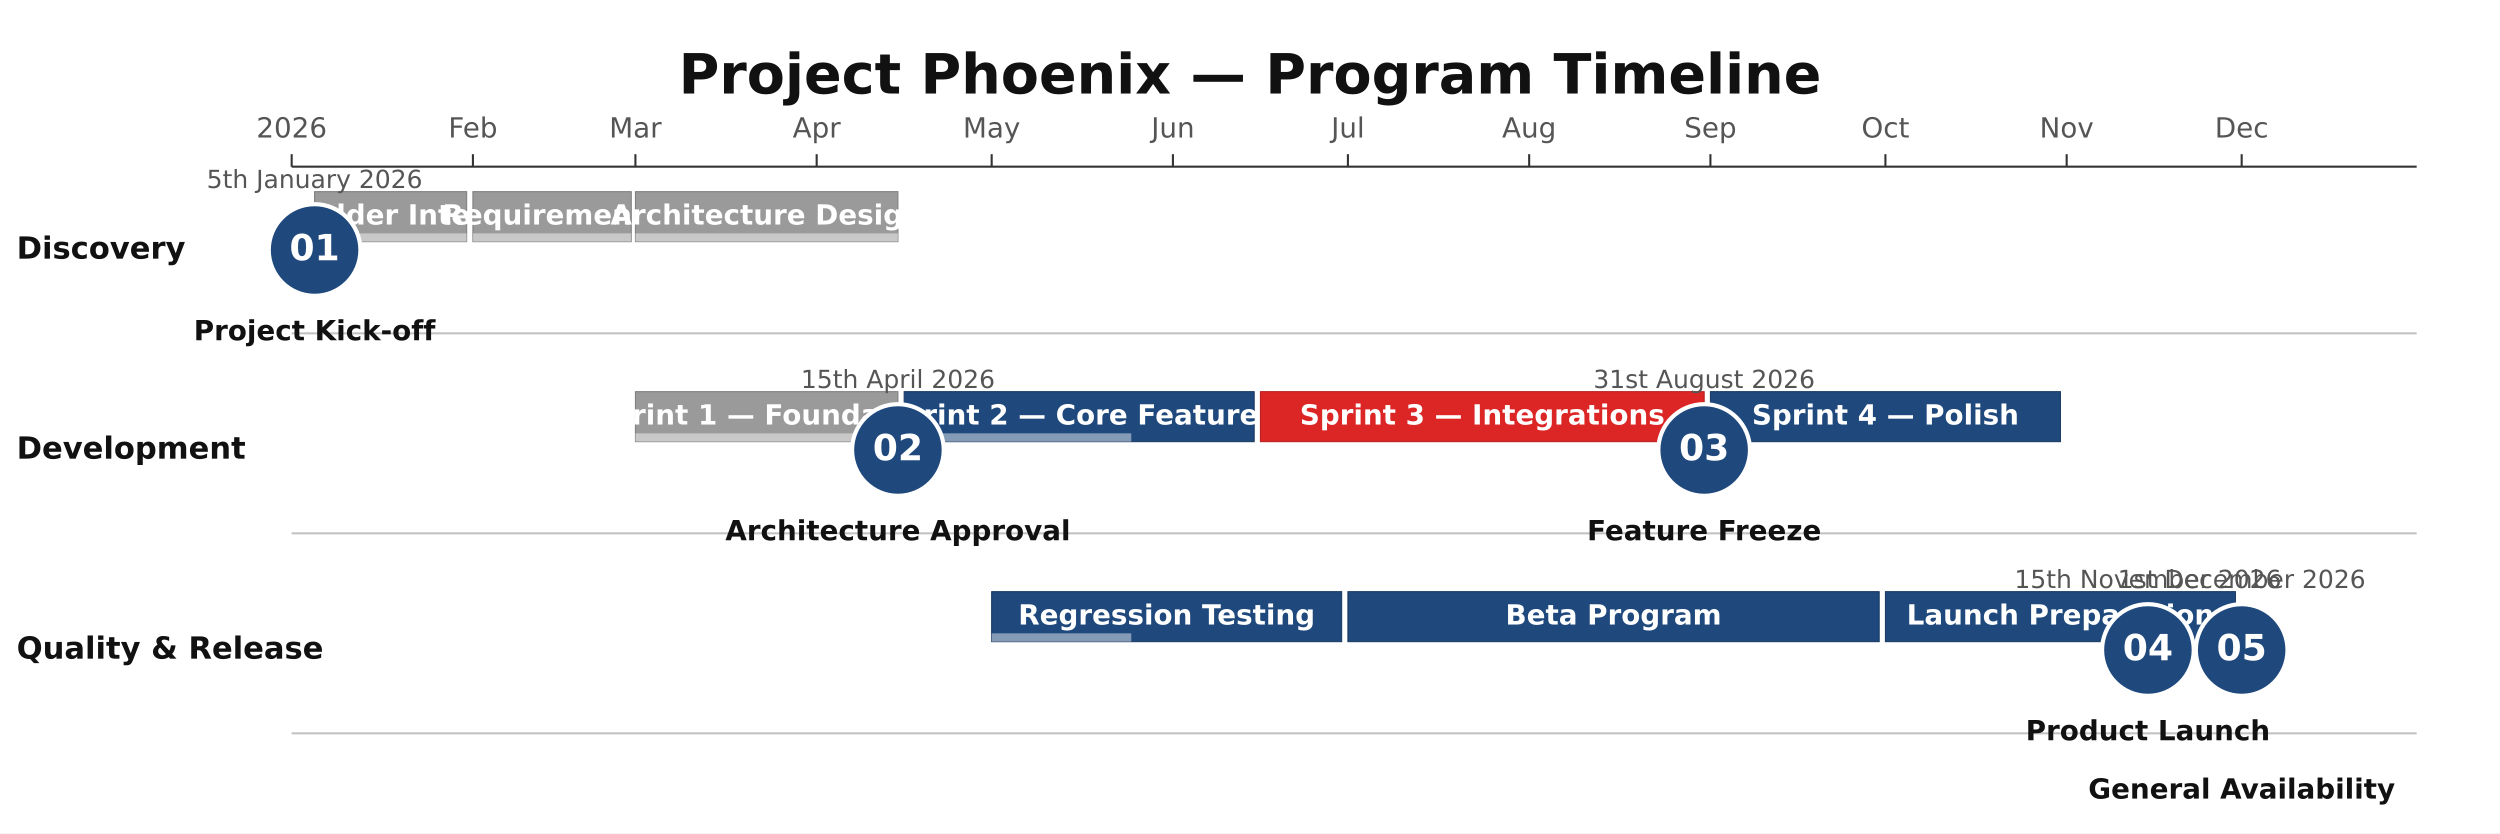
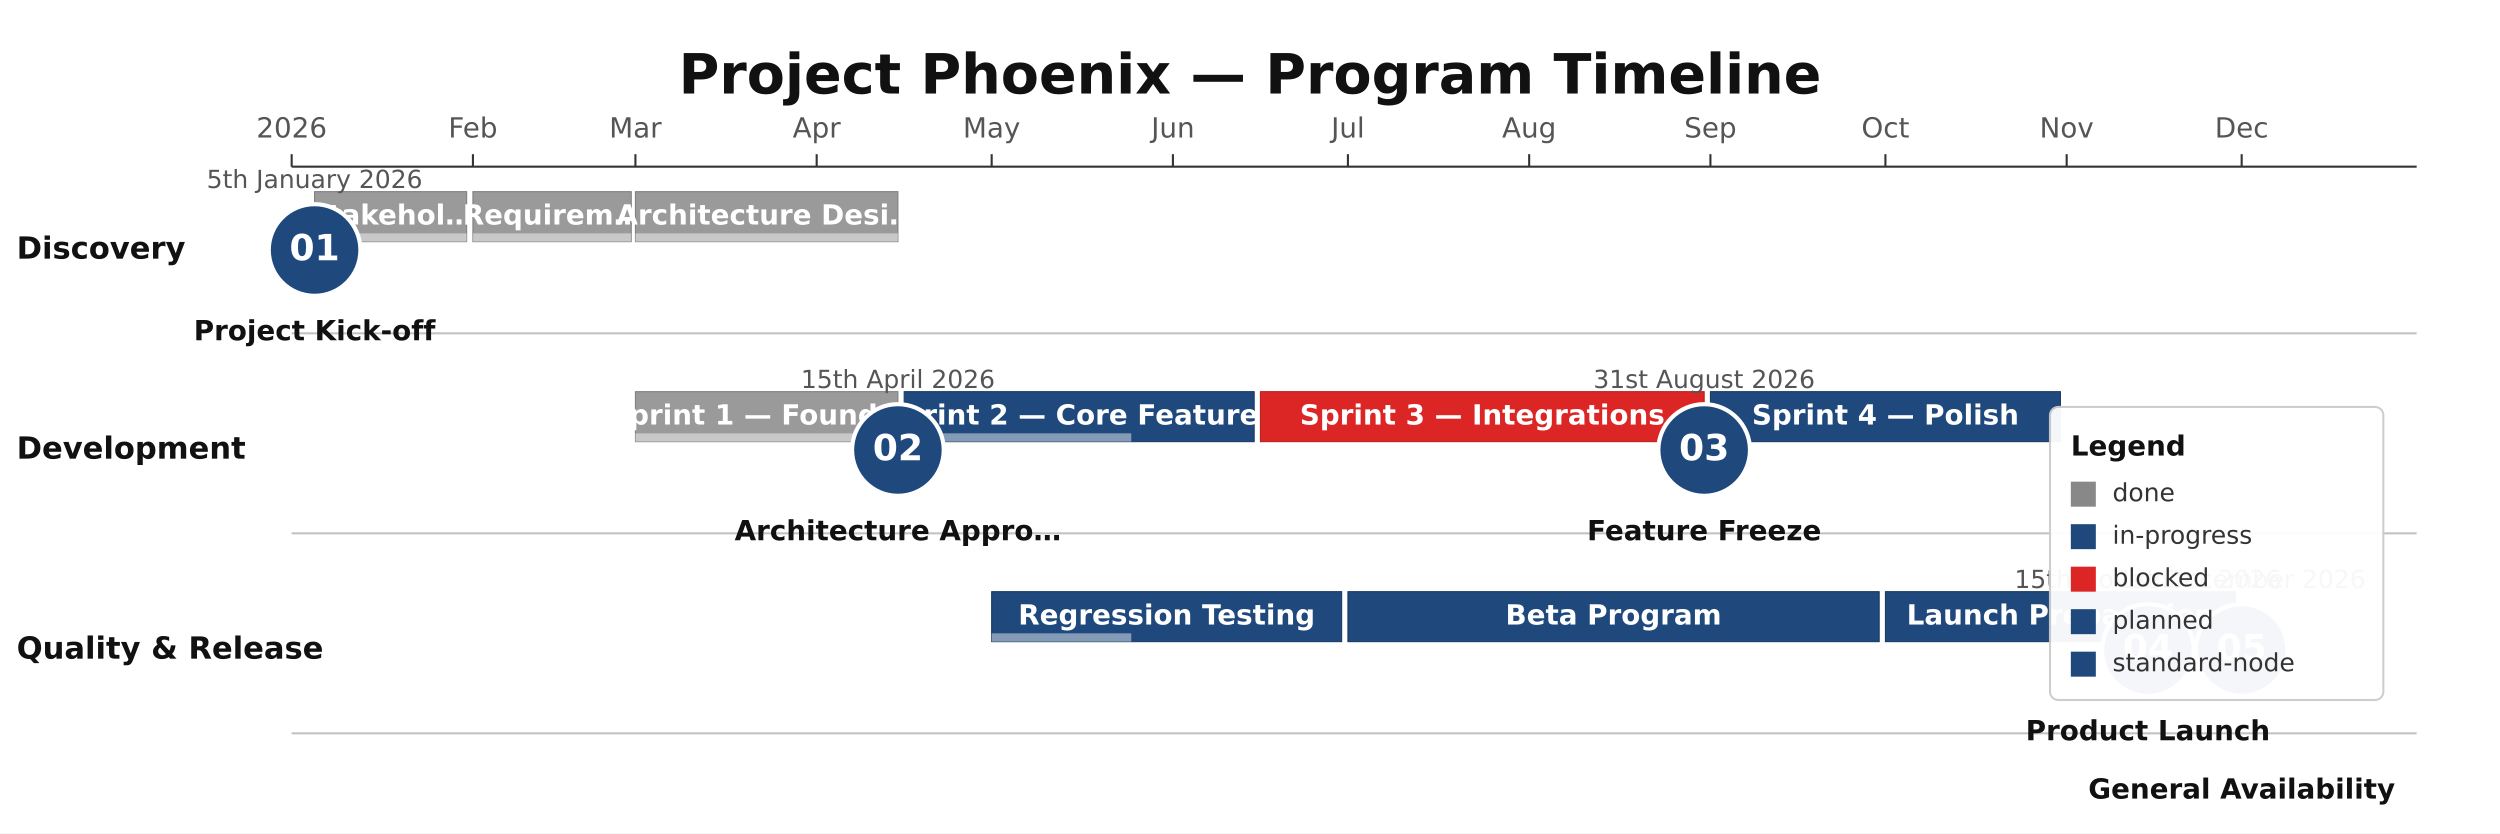
<svg xmlns="http://www.w3.org/2000/svg" height="400" version="1.1" viewBox="0 0 1200 400" width="1200">
  <rect fill="#FFFFFF" height="400" width="1200" x="0" y="0" />
  <text dominant-baseline="middle" fill="#111111" font-family="DejaVu Sans, Arial, Helvetica, sans-serif" font-size="26.67" font-weight="700" text-anchor="middle" x="600" y="37.33">Project Phoenix — Program Timeline</text>
  <line stroke="#333333" stroke-width="1" x1="140" x2="1160" y1="80" y2="80" />
  <line stroke="#333333" stroke-width="1" x1="140" x2="140" y1="74" y2="80" />
  <text dominant-baseline="alphabetic" fill="#555555" font-family="DejaVu Sans, Arial, Helvetica, sans-serif" font-size="13.33" font-weight="400" text-anchor="middle" x="140" y="66">2026</text>
  <line stroke="#333333" stroke-width="1" x1="227" x2="227" y1="74" y2="80" />
  <text dominant-baseline="alphabetic" fill="#555555" font-family="DejaVu Sans, Arial, Helvetica, sans-serif" font-size="13.33" font-weight="400" text-anchor="middle" x="227" y="66">Feb</text>
  <line stroke="#333333" stroke-width="1" x1="305" x2="305" y1="74" y2="80" />
  <text dominant-baseline="alphabetic" fill="#555555" font-family="DejaVu Sans, Arial, Helvetica, sans-serif" font-size="13.33" font-weight="400" text-anchor="middle" x="305" y="66">Mar</text>
  <line stroke="#333333" stroke-width="1" x1="392" x2="392" y1="74" y2="80" />
  <text dominant-baseline="alphabetic" fill="#555555" font-family="DejaVu Sans, Arial, Helvetica, sans-serif" font-size="13.33" font-weight="400" text-anchor="middle" x="392" y="66">Apr</text>
  <line stroke="#333333" stroke-width="1" x1="476" x2="476" y1="74" y2="80" />
  <text dominant-baseline="alphabetic" fill="#555555" font-family="DejaVu Sans, Arial, Helvetica, sans-serif" font-size="13.33" font-weight="400" text-anchor="middle" x="476" y="66">May</text>
  <line stroke="#333333" stroke-width="1" x1="563" x2="563" y1="74" y2="80" />
  <text dominant-baseline="alphabetic" fill="#555555" font-family="DejaVu Sans, Arial, Helvetica, sans-serif" font-size="13.33" font-weight="400" text-anchor="middle" x="563" y="66">Jun</text>
  <line stroke="#333333" stroke-width="1" x1="647" x2="647" y1="74" y2="80" />
  <text dominant-baseline="alphabetic" fill="#555555" font-family="DejaVu Sans, Arial, Helvetica, sans-serif" font-size="13.33" font-weight="400" text-anchor="middle" x="647" y="66">Jul</text>
  <line stroke="#333333" stroke-width="1" x1="734" x2="734" y1="74" y2="80" />
  <text dominant-baseline="alphabetic" fill="#555555" font-family="DejaVu Sans, Arial, Helvetica, sans-serif" font-size="13.33" font-weight="400" text-anchor="middle" x="734" y="66">Aug</text>
  <line stroke="#333333" stroke-width="1" x1="821" x2="821" y1="74" y2="80" />
  <text dominant-baseline="alphabetic" fill="#555555" font-family="DejaVu Sans, Arial, Helvetica, sans-serif" font-size="13.33" font-weight="400" text-anchor="middle" x="821" y="66">Sep</text>
  <line stroke="#333333" stroke-width="1" x1="905" x2="905" y1="74" y2="80" />
  <text dominant-baseline="alphabetic" fill="#555555" font-family="DejaVu Sans, Arial, Helvetica, sans-serif" font-size="13.33" font-weight="400" text-anchor="middle" x="905" y="66">Oct</text>
  <line stroke="#333333" stroke-width="1" x1="992" x2="992" y1="74" y2="80" />
  <text dominant-baseline="alphabetic" fill="#555555" font-family="DejaVu Sans, Arial, Helvetica, sans-serif" font-size="13.33" font-weight="400" text-anchor="middle" x="992" y="66">Nov</text>
  <line stroke="#333333" stroke-width="1" x1="1076" x2="1076" y1="74" y2="80" />
  <text dominant-baseline="alphabetic" fill="#555555" font-family="DejaVu Sans, Arial, Helvetica, sans-serif" font-size="13.33" font-weight="400" text-anchor="middle" x="1076" y="66">Dec</text>
  <line opacity="0.3" stroke="#333333" stroke-width="1" x1="140" x2="1160" y1="160" y2="160" />
  <text dominant-baseline="middle" fill="#111111" font-family="DejaVu Sans, Arial, Helvetica, sans-serif" font-size="14.67" font-weight="600" text-anchor="start" x="8" y="120">Discovery</text>
  <line opacity="0.3" stroke="#333333" stroke-width="1" x1="140" x2="1160" y1="256" y2="256" />
  <text dominant-baseline="middle" fill="#111111" font-family="DejaVu Sans, Arial, Helvetica, sans-serif" font-size="14.67" font-weight="600" text-anchor="start" x="8" y="216">Development</text>
  <line opacity="0.3" stroke="#333333" stroke-width="1" x1="140" x2="1160" y1="352" y2="352" />
  <text dominant-baseline="middle" fill="#111111" font-family="DejaVu Sans, Arial, Helvetica, sans-serif" font-size="14.67" font-weight="600" text-anchor="start" x="8" y="312">Quality &amp; Release</text>
  <rect fill="#888888" height="24" opacity="0.85" rx="0" stroke="#666666" stroke-width="0.5" width="73" x="151" y="92" />
  <rect fill="#FFFFFF" height="4" opacity="0.45" rx="0" width="73" x="151" y="112" />
-   <text dominant-baseline="middle" fill="#FFFFFF" font-family="DejaVu Sans, Arial, Helvetica, sans-serif" font-size="13.33" font-weight="600" text-anchor="middle" x="187.5" y="104">Stakeholder Interviews</text>
+   <text dominant-baseline="middle" fill="#FFFFFF" font-family="DejaVu Sans, Arial, Helvetica, sans-serif" font-size="13.33" font-weight="600" text-anchor="middle" x="187.5" y="104">Stakehol…</text>
  <rect fill="#888888" height="24" opacity="0.85" rx="0" stroke="#666666" stroke-width="0.5" width="76" x="227" y="92" />
  <rect fill="#FFFFFF" height="4" opacity="0.45" rx="0" width="76" x="227" y="112" />
-   <text dominant-baseline="middle" fill="#FFFFFF" font-family="DejaVu Sans, Arial, Helvetica, sans-serif" font-size="13.33" font-weight="600" text-anchor="middle" x="265" y="104">Requirements</text>
+   <text dominant-baseline="middle" fill="#FFFFFF" font-family="DejaVu Sans, Arial, Helvetica, sans-serif" font-size="13.33" font-weight="600" text-anchor="middle" x="265" y="104">Requirem…</text>
  <rect fill="#888888" height="24" opacity="0.85" rx="0" stroke="#666666" stroke-width="0.5" width="126" x="305" y="92" />
  <rect fill="#FFFFFF" height="4" opacity="0.45" rx="0" width="126" x="305" y="112" />
-   <text dominant-baseline="middle" fill="#FFFFFF" font-family="DejaVu Sans, Arial, Helvetica, sans-serif" font-size="13.33" font-weight="600" text-anchor="middle" x="368" y="104">Architecture Design</text>
+   <text dominant-baseline="middle" fill="#FFFFFF" font-family="DejaVu Sans, Arial, Helvetica, sans-serif" font-size="13.33" font-weight="600" text-anchor="middle" x="368" y="104">Architecture Desi…</text>
  <rect fill="#888888" height="24" opacity="0.85" rx="0" stroke="#666666" stroke-width="0.5" width="126" x="305" y="188" />
  <rect fill="#FFFFFF" height="4" opacity="0.45" rx="0" width="126" x="305" y="208" />
-   <text dominant-baseline="middle" fill="#FFFFFF" font-family="DejaVu Sans, Arial, Helvetica, sans-serif" font-size="13.33" font-weight="600" text-anchor="middle" x="368" y="200">Sprint 1 — Foundation</text>
+   <text dominant-baseline="middle" fill="#FFFFFF" font-family="DejaVu Sans, Arial, Helvetica, sans-serif" font-size="13.33" font-weight="600" text-anchor="middle" x="368" y="200">Sprint 1 — Founda…</text>
  <rect fill="#1F497D" height="24" opacity="1" rx="0" stroke="#163760" stroke-width="0.5" width="168" x="434" y="188" />
  <rect fill="#FFFFFF" height="4" opacity="0.45" rx="0" width="109" x="434" y="208" />
  <text dominant-baseline="middle" fill="#FFFFFF" font-family="DejaVu Sans, Arial, Helvetica, sans-serif" font-size="13.33" font-weight="600" text-anchor="middle" x="518" y="200">Sprint 2 — Core Features</text>
  <rect fill="#DC2626" height="24" opacity="1" rx="0" stroke="#B91C1C" stroke-width="0.5" width="213" x="605" y="188" />
  <text dominant-baseline="middle" fill="#FFFFFF" font-family="DejaVu Sans, Arial, Helvetica, sans-serif" font-size="13.33" font-weight="600" text-anchor="middle" x="711.5" y="200">Sprint 3 — Integrations</text>
  <rect fill="#1F497D" height="24" opacity="1" rx="0" stroke="#163760" stroke-width="0.5" width="168" x="821" y="188" />
  <text dominant-baseline="middle" fill="#FFFFFF" font-family="DejaVu Sans, Arial, Helvetica, sans-serif" font-size="13.33" font-weight="600" text-anchor="middle" x="905" y="200">Sprint 4 — Polish</text>
  <rect fill="#1F497D" height="24" opacity="1" rx="0" stroke="#163760" stroke-width="0.5" width="168" x="476" y="284" />
  <rect fill="#FFFFFF" height="4" opacity="0.45" rx="0" width="67" x="476" y="304" />
  <text dominant-baseline="middle" fill="#FFFFFF" font-family="DejaVu Sans, Arial, Helvetica, sans-serif" font-size="13.33" font-weight="600" text-anchor="middle" x="560" y="296">Regression Testing</text>
  <rect fill="#1F497D" height="24" opacity="1" rx="0" stroke="#163760" stroke-width="0.5" width="255" x="647" y="284" />
  <text dominant-baseline="middle" fill="#FFFFFF" font-family="DejaVu Sans, Arial, Helvetica, sans-serif" font-size="13.33" font-weight="600" text-anchor="middle" x="774.5" y="296">Beta Program</text>
  <rect fill="#1F497D" height="24" opacity="1" rx="0" stroke="#163760" stroke-width="0.5" width="168" x="905" y="284" />
  <text dominant-baseline="middle" fill="#FFFFFF" font-family="DejaVu Sans, Arial, Helvetica, sans-serif" font-size="13.33" font-weight="600" text-anchor="middle" x="989" y="296">Launch Preparation</text>
  <circle cx="151" cy="120" fill="#1F497D" r="22" stroke="#FFFFFF" stroke-width="2" />
  <text dominant-baseline="middle" fill="#FFFFFF" font-family="DejaVu Sans, Arial, Helvetica, sans-serif" font-size="17.33" font-weight="700" text-anchor="middle" x="151" y="120">01</text>
  <text dominant-baseline="alphabetic" fill="#555555" font-family="DejaVu Sans, Arial, Helvetica, sans-serif" font-size="12" font-weight="400" text-anchor="middle" x="151" y="90.24">5th January 2026</text>
  <text dominant-baseline="alphabetic" fill="#111111" font-family="DejaVu Sans, Arial, Helvetica, sans-serif" font-size="13.33" font-weight="600" text-anchor="middle" x="151" y="163.33">Project Kick-off</text>
  <circle cx="431" cy="216" fill="#1F497D" r="22" stroke="#FFFFFF" stroke-width="2" />
  <text dominant-baseline="middle" fill="#FFFFFF" font-family="DejaVu Sans, Arial, Helvetica, sans-serif" font-size="17.33" font-weight="700" text-anchor="middle" x="431" y="216">02</text>
  <text dominant-baseline="alphabetic" fill="#555555" font-family="DejaVu Sans, Arial, Helvetica, sans-serif" font-size="12" font-weight="400" text-anchor="middle" x="431.01" y="186.24">15th April 2026</text>
-   <text dominant-baseline="alphabetic" fill="#111111" font-family="DejaVu Sans, Arial, Helvetica, sans-serif" font-size="13.33" font-weight="600" text-anchor="middle" x="431" y="259.33">Architecture Approval</text>
+   <text dominant-baseline="alphabetic" fill="#111111" font-family="DejaVu Sans, Arial, Helvetica, sans-serif" font-size="13.33" font-weight="600" text-anchor="middle" x="431" y="259.33">Architecture Appro…</text>
  <circle cx="818" cy="216" fill="#1F497D" r="22" stroke="#FFFFFF" stroke-width="2" />
  <text dominant-baseline="middle" fill="#FFFFFF" font-family="DejaVu Sans, Arial, Helvetica, sans-serif" font-size="17.33" font-weight="700" text-anchor="middle" x="818" y="216">03</text>
  <text dominant-baseline="alphabetic" fill="#555555" font-family="DejaVu Sans, Arial, Helvetica, sans-serif" font-size="12" font-weight="400" text-anchor="middle" x="818" y="186.24">31st August 2026</text>
  <text dominant-baseline="alphabetic" fill="#111111" font-family="DejaVu Sans, Arial, Helvetica, sans-serif" font-size="13.33" font-weight="600" text-anchor="middle" x="818.01" y="259.33">Feature Freeze</text>
  <circle cx="1031" cy="312" fill="#1F497D" r="22" stroke="#FFFFFF" stroke-width="2" />
  <text dominant-baseline="middle" fill="#FFFFFF" font-family="DejaVu Sans, Arial, Helvetica, sans-serif" font-size="17.33" font-weight="700" text-anchor="middle" x="1031" y="312">04</text>
  <text dominant-baseline="alphabetic" fill="#555555" font-family="DejaVu Sans, Arial, Helvetica, sans-serif" font-size="12" font-weight="400" text-anchor="middle" x="1031.01" y="282.24">15th November 2026</text>
  <text dominant-baseline="alphabetic" fill="#111111" font-family="DejaVu Sans, Arial, Helvetica, sans-serif" font-size="13.33" font-weight="600" text-anchor="middle" x="1031" y="355.33">Product Launch</text>
  <circle cx="1076" cy="312" fill="#1F497D" r="22" stroke="#FFFFFF" stroke-width="2" />
  <text dominant-baseline="middle" fill="#FFFFFF" font-family="DejaVu Sans, Arial, Helvetica, sans-serif" font-size="17.33" font-weight="700" text-anchor="middle" x="1076" y="312">05</text>
  <text dominant-baseline="alphabetic" fill="#555555" font-family="DejaVu Sans, Arial, Helvetica, sans-serif" font-size="12" font-weight="400" text-anchor="middle" x="1076" y="282.24">1st December 2026</text>
  <text dominant-baseline="alphabetic" fill="#111111" font-family="DejaVu Sans, Arial, Helvetica, sans-serif" font-size="13.33" font-weight="600" text-anchor="middle" x="1076.01" y="383.33">General Availability</text>
+   <rect fill="#FFFFFF" height="140.67" opacity="0.95" rx="4" stroke="#CCCCCC" stroke-width="1" width="160" x="984" y="195.33" />
+   <text dominant-baseline="alphabetic" fill="#111111" font-family="DejaVu Sans, Arial, Helvetica, sans-serif" font-size="13.33" font-weight="700" text-anchor="start" x="994" y="218.67">Legend</text>
+   <rect fill="#888888" height="12" rx="0" width="12" x="994" y="231.2" />
+   <text dominant-baseline="middle" fill="#333333" font-family="DejaVu Sans, Arial, Helvetica, sans-serif" font-size="12" font-weight="400" text-anchor="start" x="1014" y="237.2">done</text>
+   <rect fill="#1F497D" height="12" rx="0" width="12" x="994" y="251.6" />
+   <text dominant-baseline="middle" fill="#333333" font-family="DejaVu Sans, Arial, Helvetica, sans-serif" font-size="12" font-weight="400" text-anchor="start" x="1014" y="257.6">in-progress</text>
+   <rect fill="#DC2626" height="12" rx="0" width="12" x="994" y="272" />
+   <text dominant-baseline="middle" fill="#333333" font-family="DejaVu Sans, Arial, Helvetica, sans-serif" font-size="12" font-weight="400" text-anchor="start" x="1014" y="278">blocked</text>
+   <rect fill="#1F497D" height="12" rx="0" width="12" x="994" y="292.4" />
+   <text dominant-baseline="middle" fill="#333333" font-family="DejaVu Sans, Arial, Helvetica, sans-serif" font-size="12" font-weight="400" text-anchor="start" x="1014" y="298.4">planned</text>
+   <rect fill="#1F497D" height="12" rx="0" width="12" x="994" y="312.8" />
+   <text dominant-baseline="middle" fill="#333333" font-family="DejaVu Sans, Arial, Helvetica, sans-serif" font-size="12" font-weight="400" text-anchor="start" x="1014" y="318.8">standard-node</text>
</svg>
